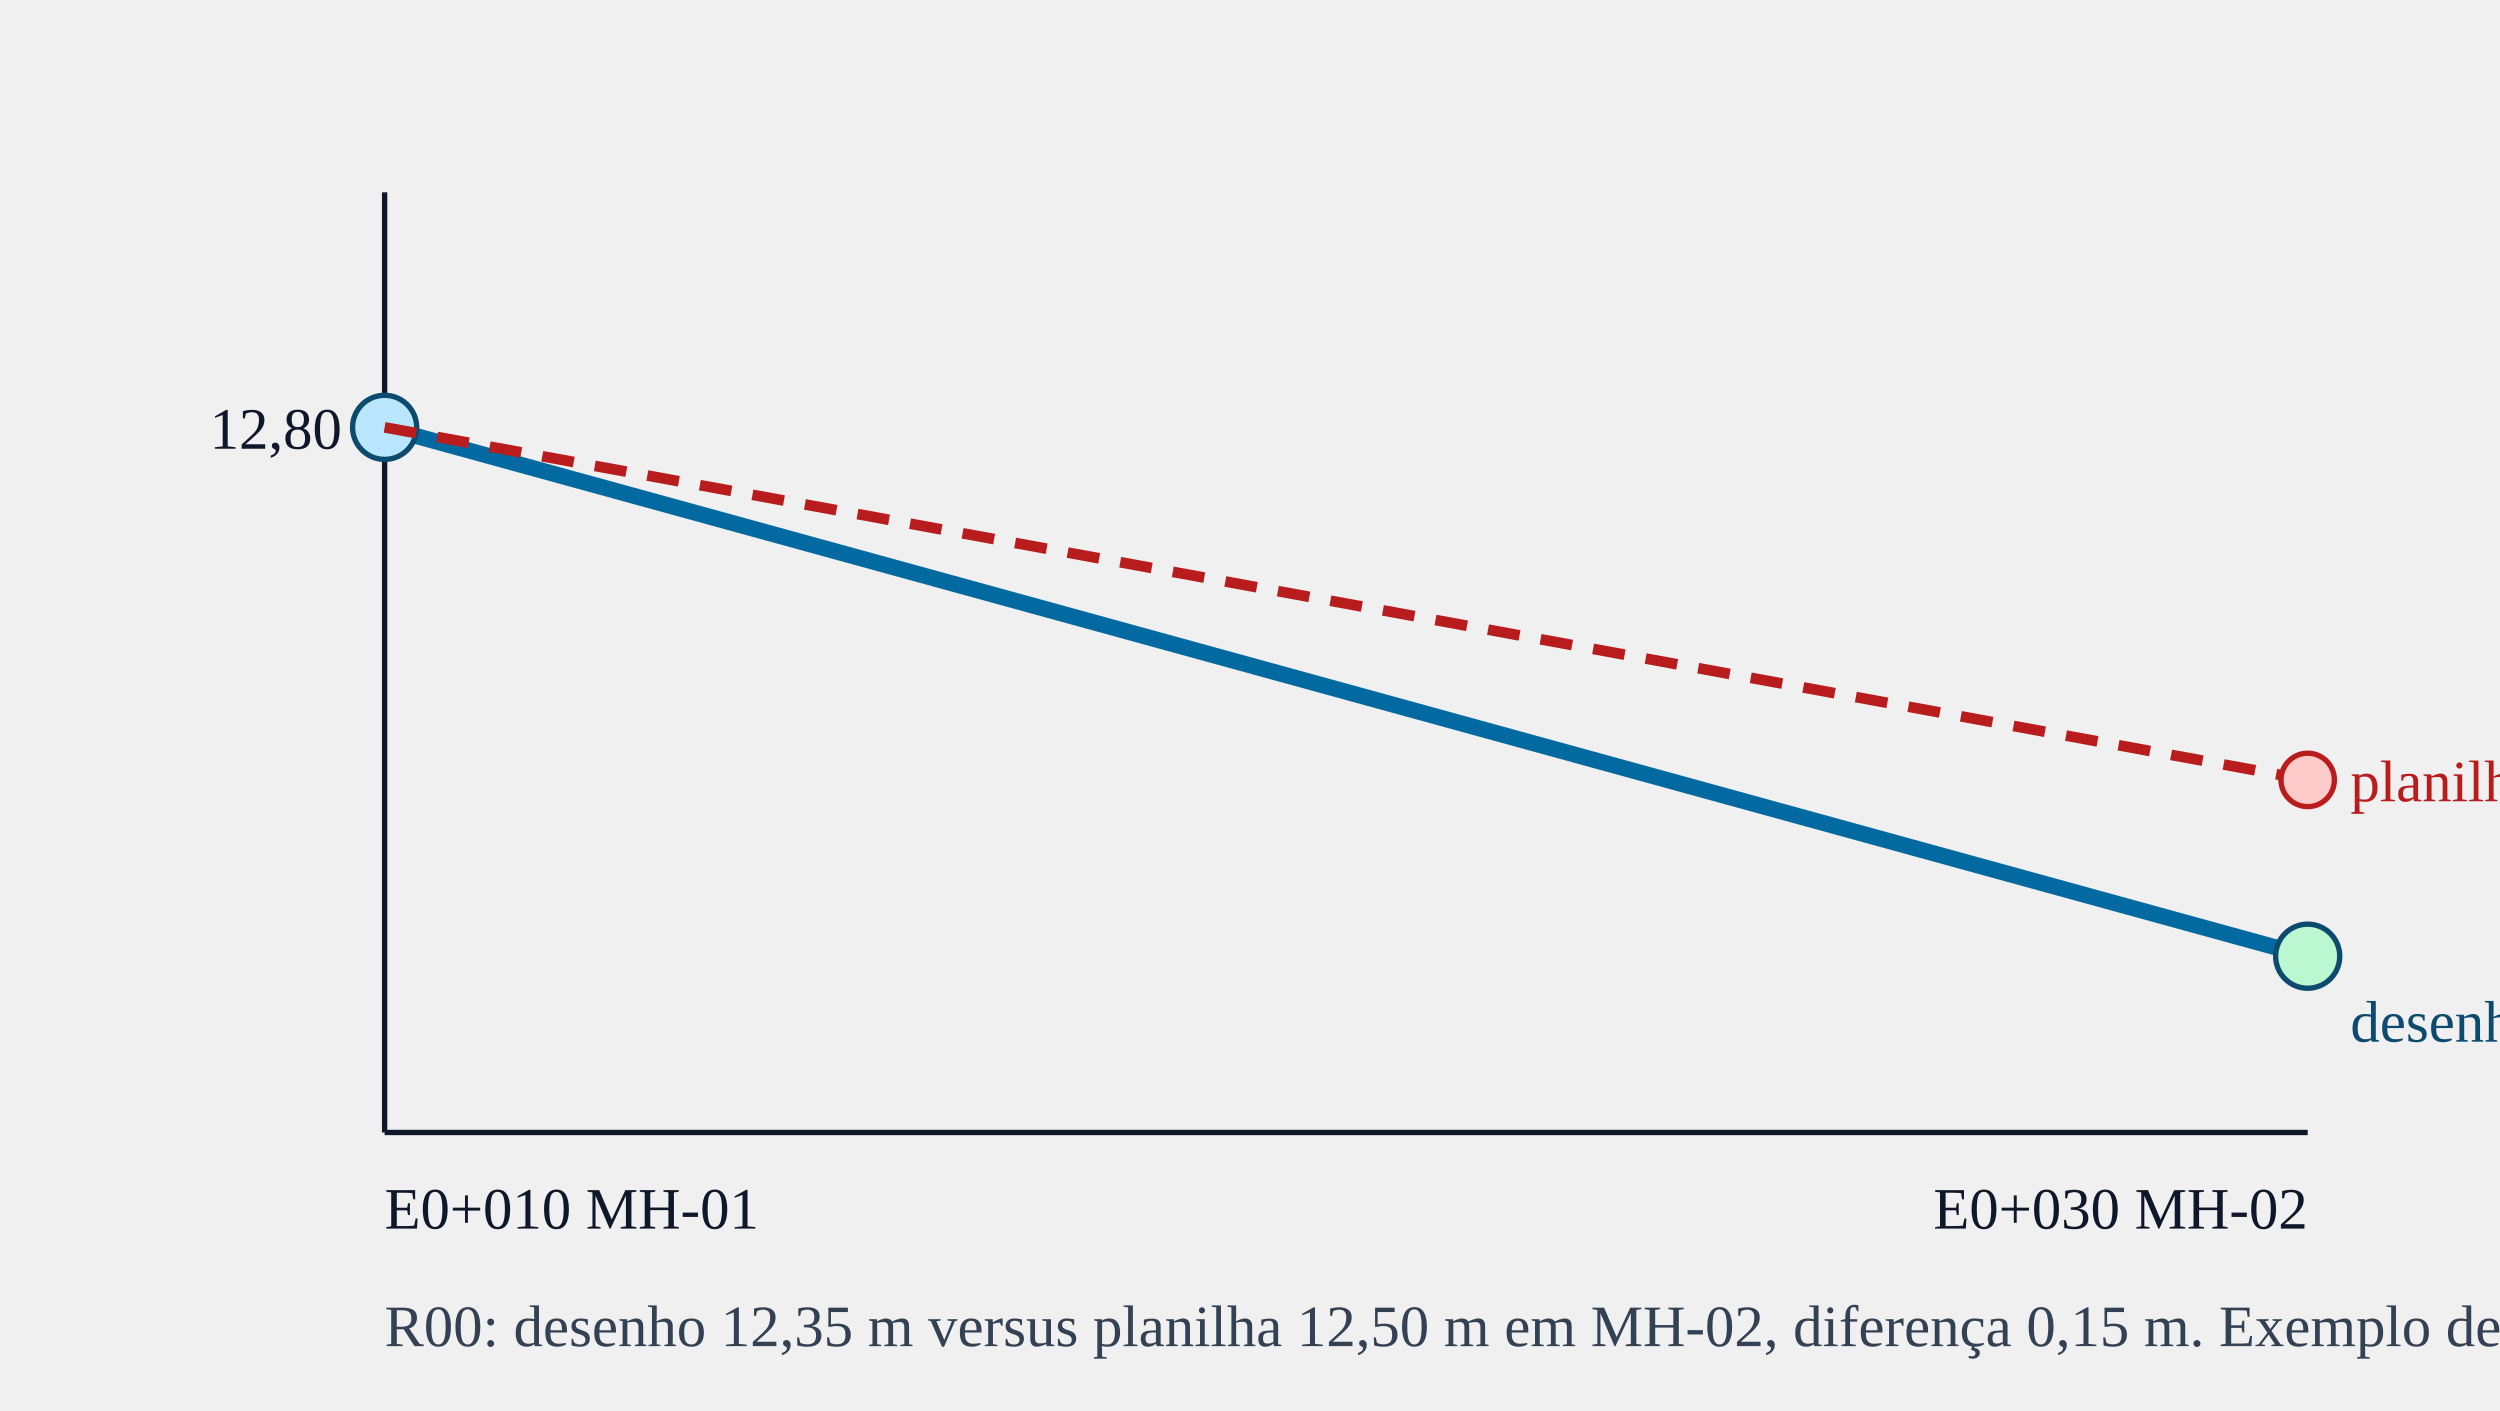
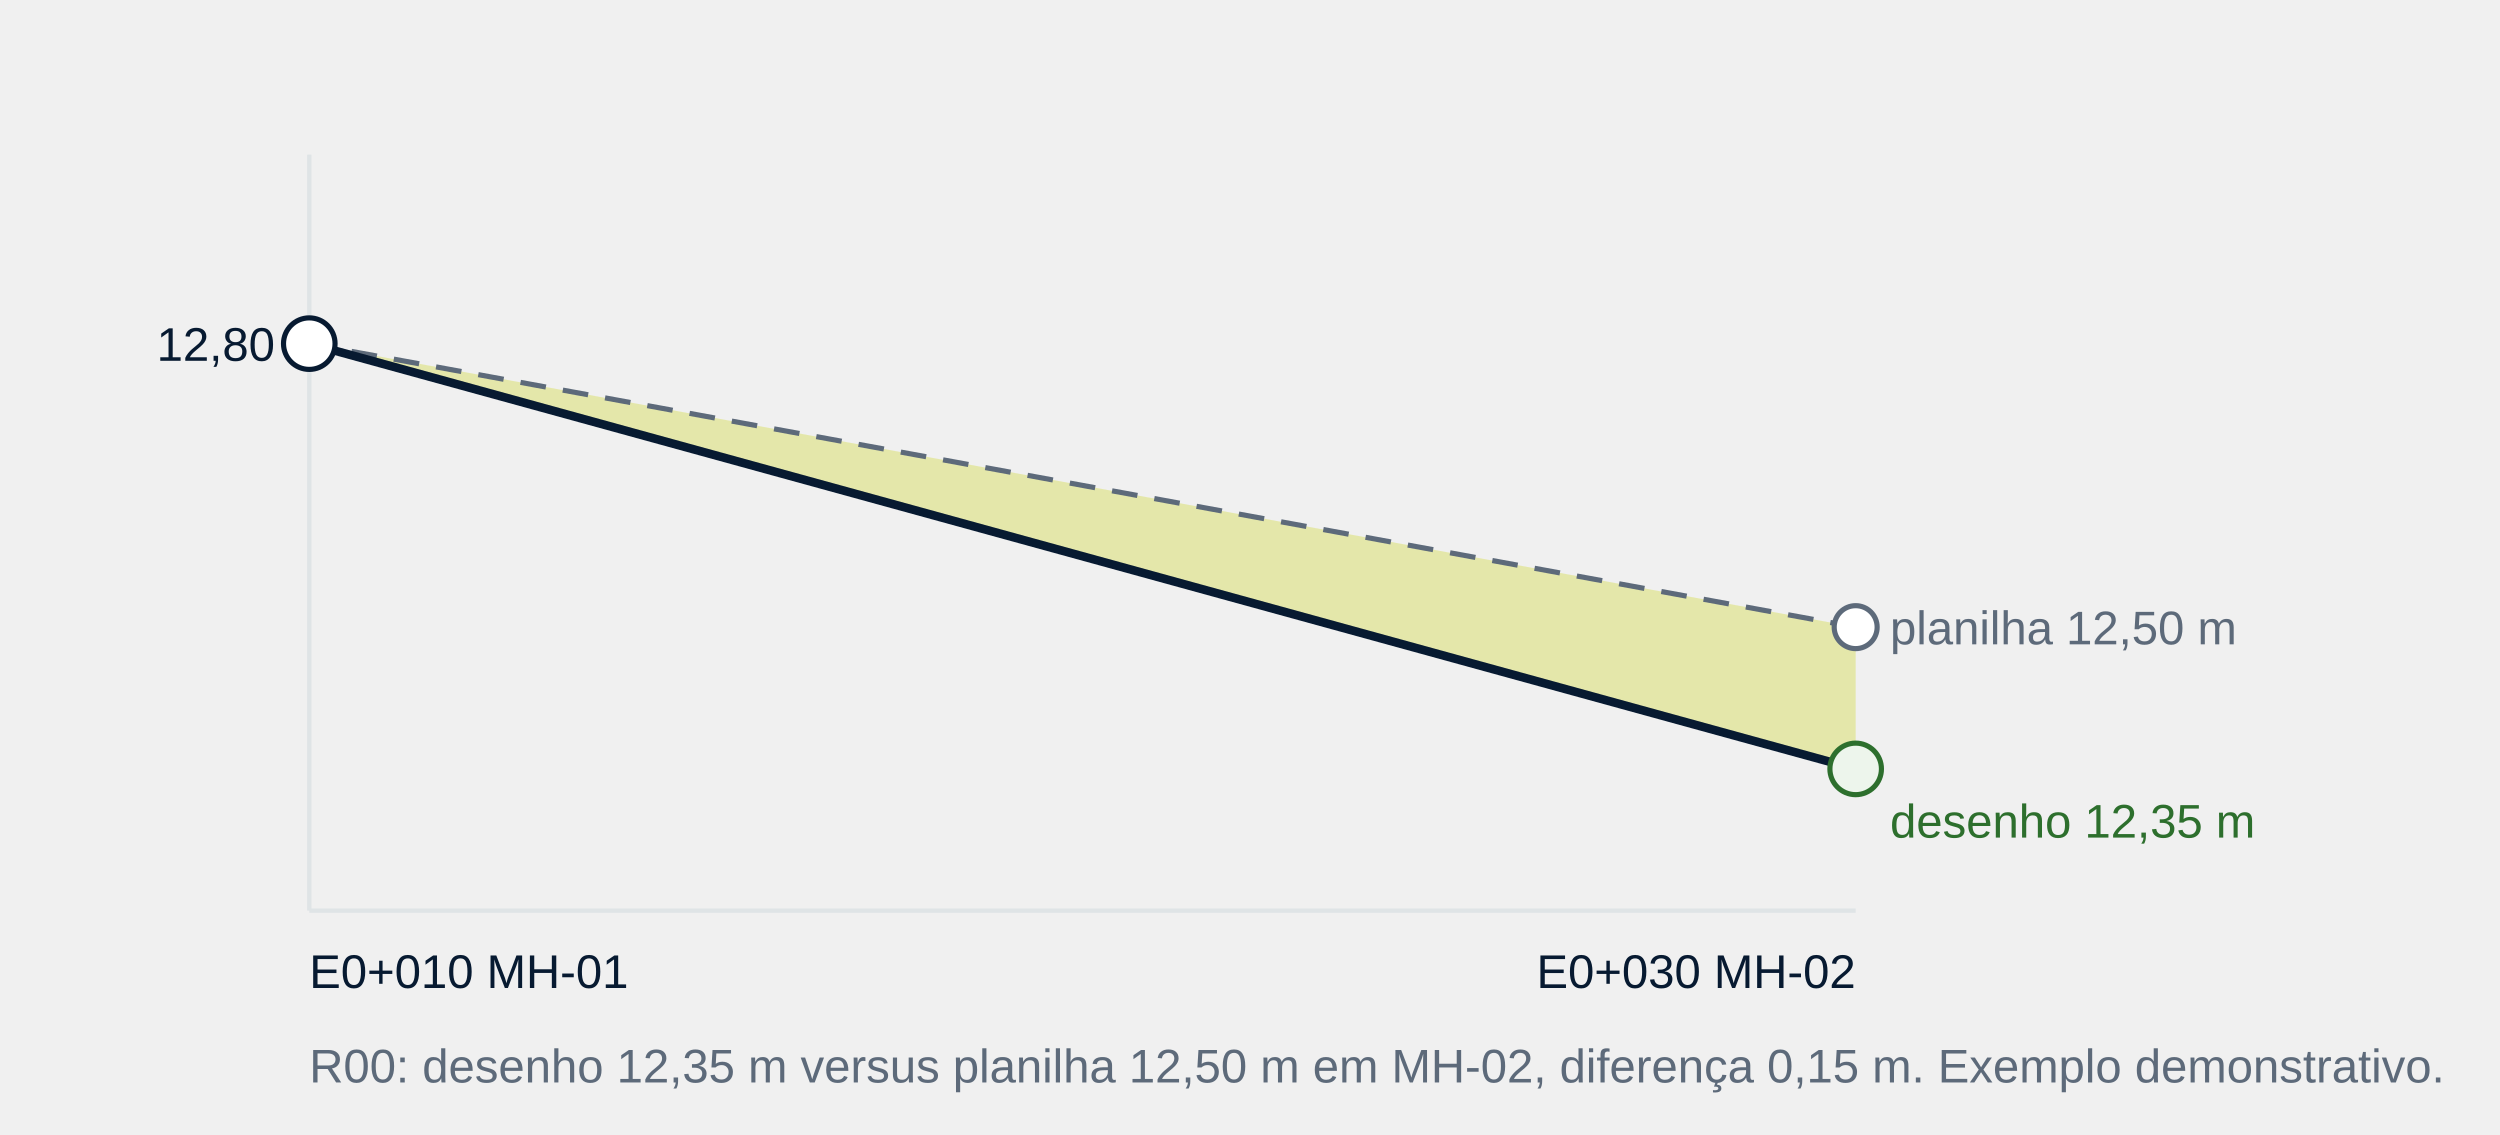
- <svg xmlns="http://www.w3.org/2000/svg" viewBox="0 0 468 264" role="img" aria-labelledby="prf-R00-title prf-R00-desc">
-   <line x1="72.0" y1="212.0" x2="432.0" y2="212.0" stroke="#0f172a" stroke-width="1" />
-   <line x1="72.0" y1="36.0" x2="72.0" y2="212.0" stroke="#0f172a" stroke-width="1" />
-   <line x1="72.0" y1="80.0" x2="432.0" y2="179.0" stroke="#0369a1" stroke-width="3" />
-   <circle cx="72.0" cy="80.0" r="6" fill="#bae6fd" stroke="#0c4a6e" />
-   <circle cx="432.0" cy="179.0" r="6" fill="#bbf7d0" stroke="#0c4a6e" />
-   <line x1="72.0" y1="80.0" x2="432.0" y2="146.0" stroke="#b91c1c" stroke-width="2" stroke-dasharray="6 4" />
-   <circle cx="432.0" cy="146.0" r="5" fill="#fecaca" stroke="#b91c1c" />
-   <text x="440.0" y="150.0" font-size="11" fill="#b91c1c">planilha 12,50 m</text>
-   <text x="64.0" y="84.0" text-anchor="end" font-size="11" fill="#0f172a">12,80</text>
-   <text x="440.0" y="195.0" font-size="11" fill="#0c4a6e">desenho 12,35 m</text>
-   <text x="72.0" y="230.0" font-size="11" fill="#0f172a">E0+010 MH-01</text>
-   <text x="432.0" y="230.0" text-anchor="end" font-size="11" fill="#0f172a">E0+030 MH-02</text>
-   <text x="72" y="252" font-size="11" fill="#334155">R00: desenho 12,35 m versus planilha 12,50 m em MH-02, diferença 0,15 m. Exemplo demonstrativo.</text>
+ <svg xmlns="http://www.w3.org/2000/svg" viewBox="0 0 582 264" role="img" font-family="Archivo Var, Arial, Helvetica, sans-serif" aria-labelledby="prf-R00-title prf-R00-desc">
+   <line x1="72.0" y1="212.0" x2="432.0" y2="212.0" stroke="#dfe4e6" stroke-width="1" />
+   <line x1="72.0" y1="36.0" x2="72.0" y2="212.0" stroke="#dfe4e6" stroke-width="1" />
+   <path d="M72.0 80.0L432.0 146.0V179.0Z" fill="#ced62a" fill-opacity="0.35" />
+   <line x1="72.0" y1="80.0" x2="432.0" y2="146.0" stroke="#5d6a7a" stroke-width="1.2" stroke-dasharray="6 4" />
+   <circle cx="432.0" cy="146.0" r="5" fill="#ffffff" stroke="#5d6a7a" stroke-width="1.2" />
+   <text x="440.0" y="150.0" font-size="11" fill="#5d6a7a">planilha 12,50 m</text>
+   <line x1="72.0" y1="80.0" x2="432.0" y2="179.0" stroke="#071a31" stroke-width="2" />
+   <circle cx="72.0" cy="80.0" r="6" fill="#ffffff" stroke="#071a31" stroke-width="1.2" />
+   <circle cx="432.0" cy="179.0" r="6" fill="#edf5ec" stroke="#2d6f2d" stroke-width="1.2" />
+   <text x="64.0" y="84.0" text-anchor="end" font-size="11" fill="#071a31">12,80</text>
+   <text x="440.0" y="195.0" font-size="11" fill="#2d6f2d">desenho 12,35 m</text>
+   <text x="72.0" y="230.0" font-size="11" fill="#071a31">E0+010 MH-01</text>
+   <text x="432.0" y="230.0" text-anchor="end" font-size="11" fill="#071a31">E0+030 MH-02</text>
+   <text x="72" y="252" font-size="11" fill="#5d6a7a">R00: desenho 12,35 m versus planilha 12,50 m em MH-02, diferença 0,15 m. Exemplo demonstrativo.</text>
</svg>
